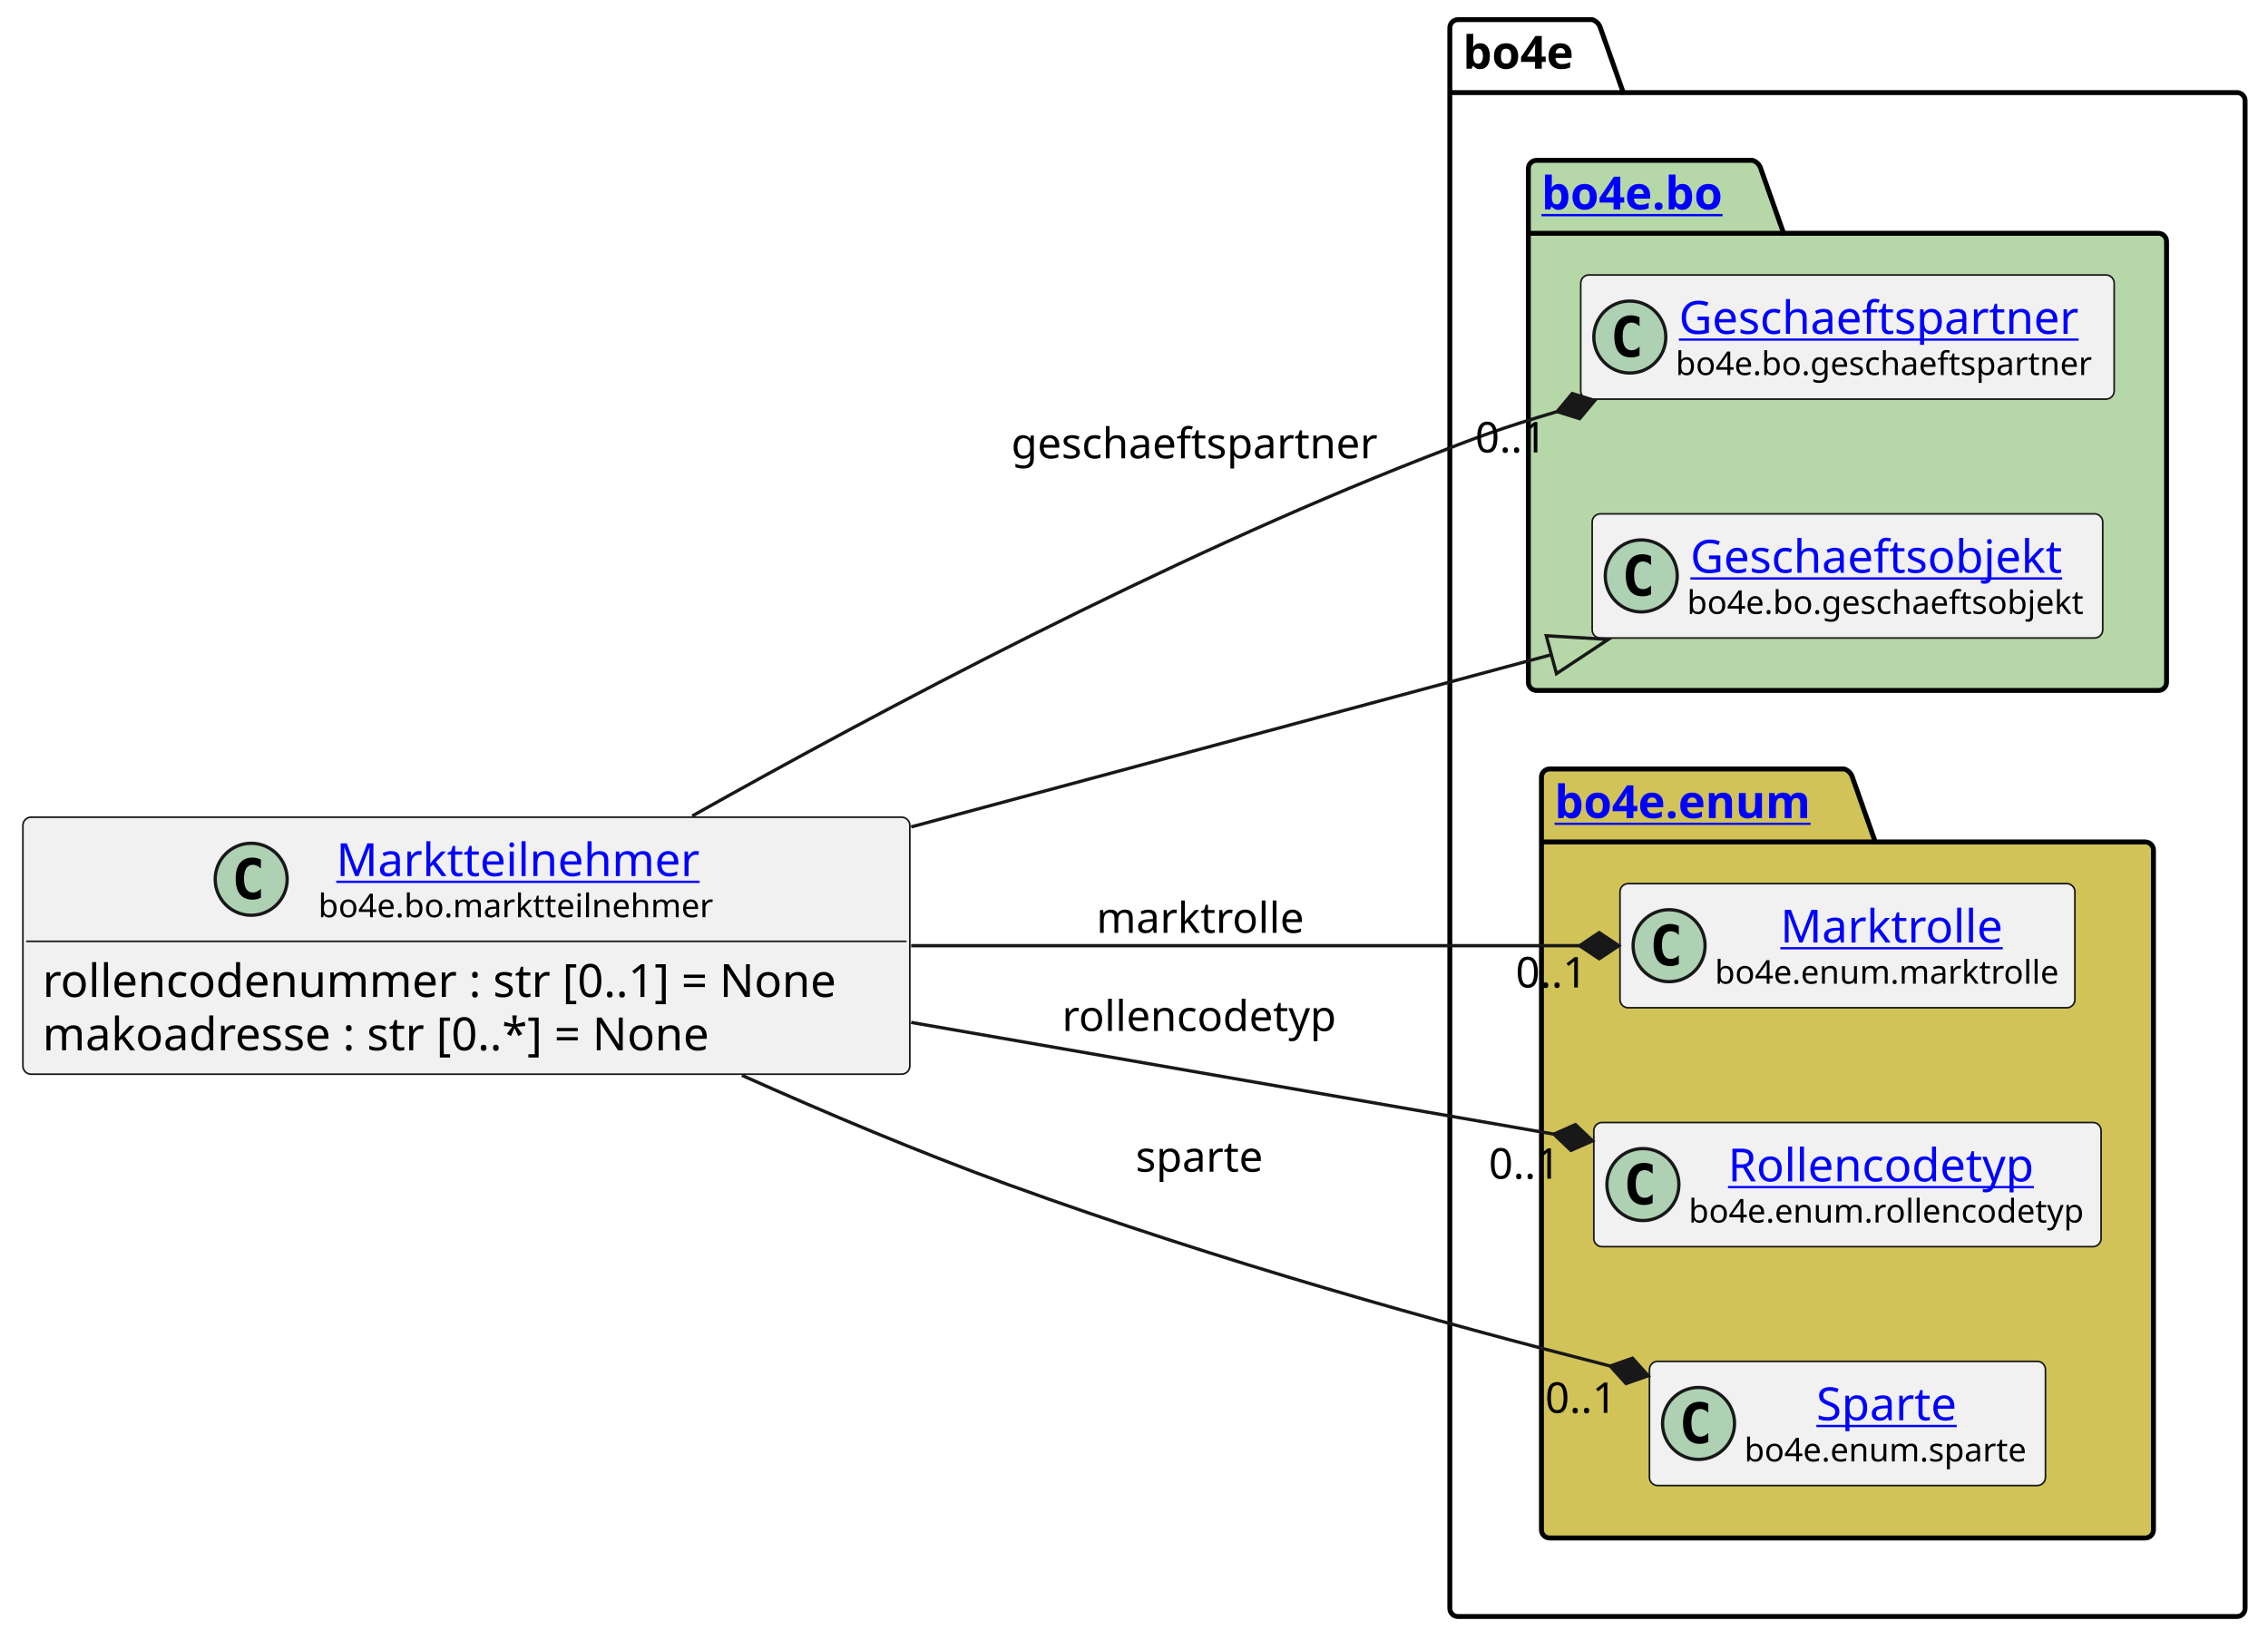
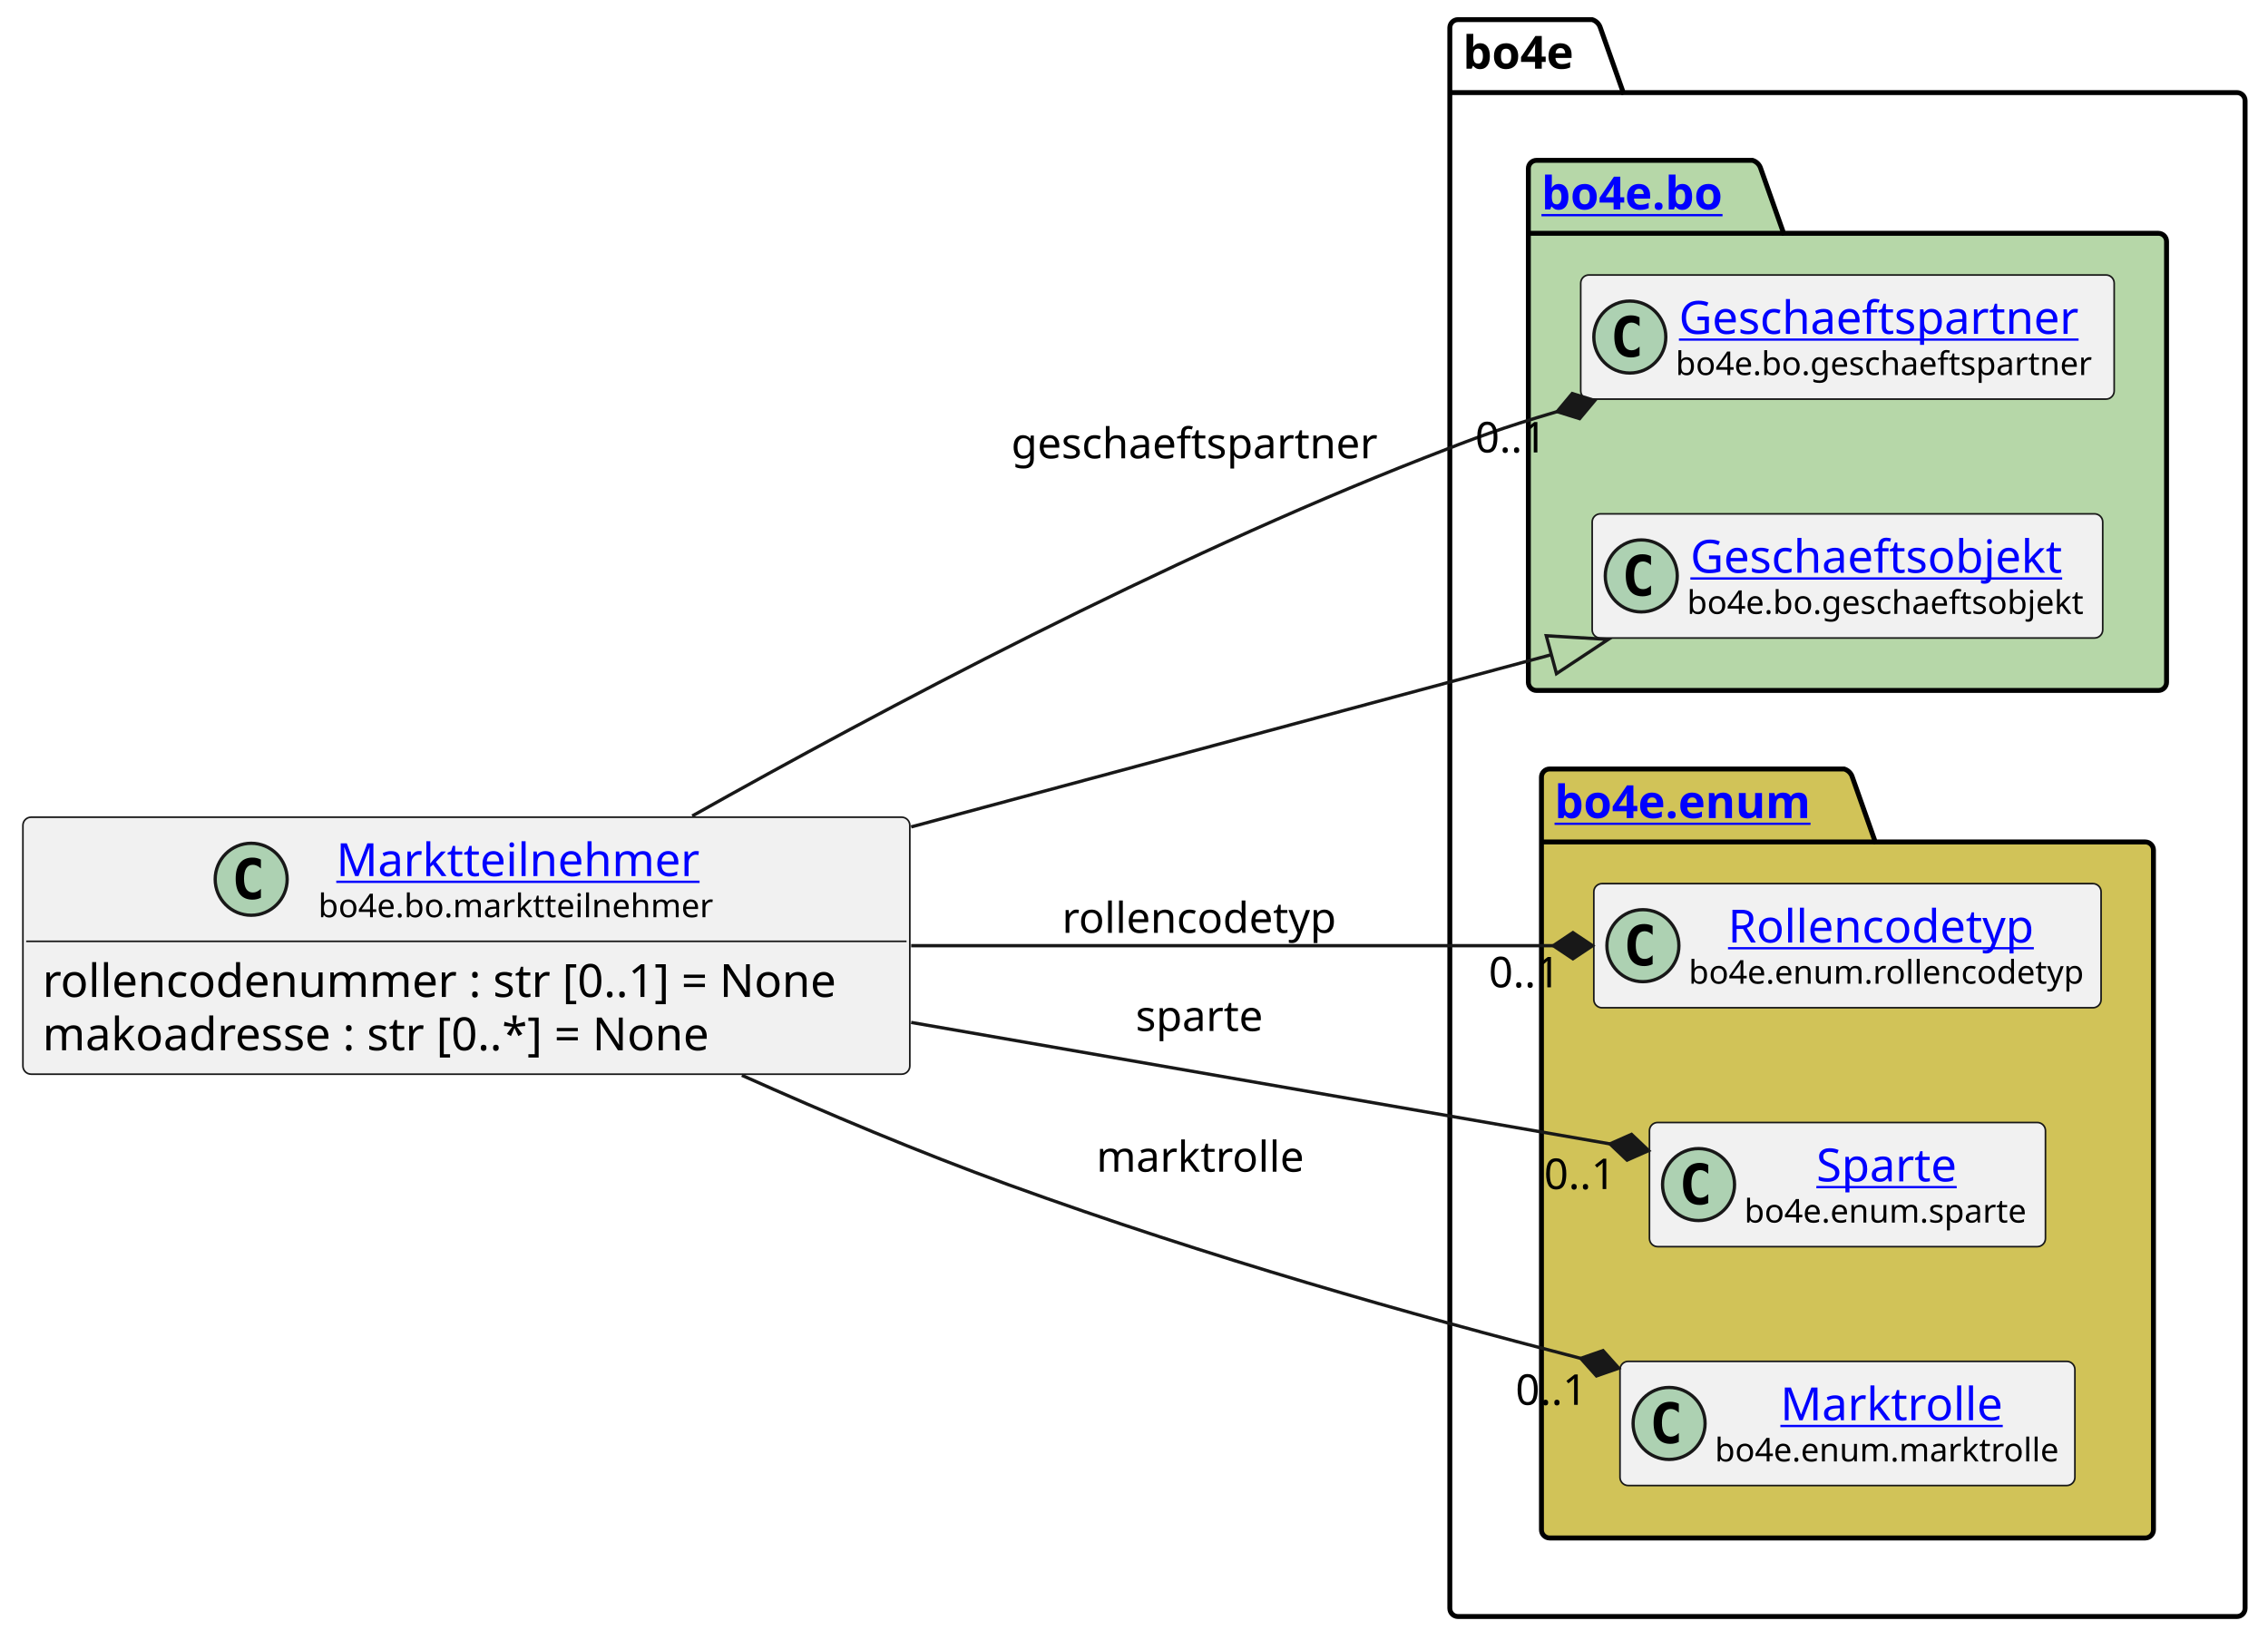
<svg xmlns="http://www.w3.org/2000/svg" xmlns:xlink="http://www.w3.org/1999/xlink" contentStyleType="text/css" height="501px" preserveAspectRatio="none" style="width:693px;height:501px;background:#FFFFFF;" version="1.1" viewBox="0 0 693 501" width="693px" zoomAndPan="magnify">
  <defs />
  <g>
    <g id="cluster_bo4e">
      <path d="M445.5,6 L486.5,6 A3.75,3.75 0 0 1 489,8.5 L496,28.297 L683.5,28.297 A2.5,2.5 0 0 1 686,30.797 L686,491.5 A2.5,2.5 0 0 1 683.5,494 L445.5,494 A2.5,2.5 0 0 1 443,491.5 L443,8.5 A2.5,2.5 0 0 1 445.5,6 " fill="none" style="stroke:#000000;stroke-width:1.5;" />
      <line style="stroke:#000000;stroke-width:1.5;" x1="443" x2="496" y1="28.297" y2="28.297" />
      <text fill="#000000" font-family="sans-serif" font-size="14" font-weight="bold" lengthAdjust="spacing" textLength="40" x="447" y="20.995">bo4e</text>
    </g>
    <g id="cluster_bo">
      <path d="M469.5,49 L535.5,49 A3.75,3.75 0 0 1 538,51.5 L545,71.297 L659.5,71.297 A2.5,2.5 0 0 1 662,73.797 L662,208.5 A2.5,2.5 0 0 1 659.5,211 L469.5,211 A2.5,2.5 0 0 1 467,208.5 L467,51.5 A2.5,2.5 0 0 1 469.5,49 " fill="#B6D7A8" style="stroke:#000000;stroke-width:1.5;" />
      <line style="stroke:#000000;stroke-width:1.5;" x1="467" x2="545" y1="71.297" y2="71.297" />
      <a href="https://bo4e.github.io/BO4E-python/latest/api/bo4e.bo.html" target="_top" title="https://bo4e.github.io/BO4E-python/latest/api/bo4e.bo.html" xlink:actuate="onRequest" xlink:href="https://bo4e.github.io/BO4E-python/latest/api/bo4e.bo.html" xlink:show="new" xlink:title="https://bo4e.github.io/BO4E-python/latest/api/bo4e.bo.html" xlink:type="simple">
        <text fill="#0000FF" font-family="sans-serif" font-size="14" font-weight="bold" lengthAdjust="spacing" text-decoration="underline" textLength="65" x="471" y="63.995">bo4e.bo</text>
      </a>
    </g>
    <g id="cluster_enum">
      <path d="M473.5,235 L563.5,235 A3.75,3.75 0 0 1 566,237.5 L573,257.297 L655.5,257.297 A2.5,2.5 0 0 1 658,259.797 L658,467.5 A2.5,2.5 0 0 1 655.5,470 L473.5,470 A2.5,2.5 0 0 1 471,467.5 L471,237.5 A2.5,2.5 0 0 1 473.5,235 " fill="#D1C358" style="stroke:#000000;stroke-width:1.5;" />
      <line style="stroke:#000000;stroke-width:1.5;" x1="471" x2="573" y1="257.297" y2="257.297" />
      <a href="https://bo4e.github.io/BO4E-python/latest/api/bo4e.enum.html" target="_top" title="https://bo4e.github.io/BO4E-python/latest/api/bo4e.enum.html" xlink:actuate="onRequest" xlink:href="https://bo4e.github.io/BO4E-python/latest/api/bo4e.enum.html" xlink:show="new" xlink:title="https://bo4e.github.io/BO4E-python/latest/api/bo4e.enum.html" xlink:type="simple">
        <text fill="#0000FF" font-family="sans-serif" font-size="14" font-weight="bold" lengthAdjust="spacing" text-decoration="underline" textLength="89" x="475" y="249.995">bo4e.enum</text>
      </a>
    </g>
    <g id="elem_Geschaeftspartner">
      <rect codeLine="9" fill="#F1F1F1" height="37.938" id="Geschaeftspartner" rx="2.5" ry="2.5" style="stroke:#181818;stroke-width:0.5;" width="163" x="483" y="84.03" />
      <ellipse cx="498" cy="102.999" fill="#ADD1B2" rx="11" ry="11" style="stroke:#181818;stroke-width:1.0;" />
      <path d="M500.969,108.639 Q500.391,108.936 499.75,109.077 Q499.109,109.233 498.406,109.233 Q495.906,109.233 494.578,107.593 Q493.266,105.936 493.266,102.811 Q493.266,99.686 494.578,98.03 Q495.906,96.374 498.406,96.374 Q499.109,96.374 499.75,96.53 Q500.406,96.686 500.969,96.983 L500.969,99.702 Q500.344,99.124 499.75,98.858 Q499.156,98.577 498.531,98.577 Q497.188,98.577 496.5,99.655 Q495.812,100.718 495.812,102.811 Q495.812,104.905 496.5,105.983 Q497.188,107.046 498.531,107.046 Q499.156,107.046 499.75,106.78 Q500.344,106.499 500.969,105.921 L500.969,108.639 Z " fill="#000000" />
      <a href="https://bo4e.github.io/BO4E-python/latest/api/bo4e.bo.html#bo4e.bo.geschaeftspartner.Geschaeftspartner" target="_top" title="https://bo4e.github.io/BO4E-python/latest/api/bo4e.bo.html#bo4e.bo.geschaeftspartner.Geschaeftspartner" xlink:actuate="onRequest" xlink:href="https://bo4e.github.io/BO4E-python/latest/api/bo4e.bo.html#bo4e.bo.geschaeftspartner.Geschaeftspartner" xlink:show="new" xlink:title="https://bo4e.github.io/BO4E-python/latest/api/bo4e.bo.html#bo4e.bo.geschaeftspartner.Geschaeftspartner" xlink:type="simple">
        <text fill="#0000FF" font-family="sans-serif" font-size="14" lengthAdjust="spacing" text-decoration="underline" textLength="129" x="513" y="102.025">Geschaeftspartner</text>
      </a>
      <text fill="#000000" font-family="sans-serif" font-size="10" lengthAdjust="spacing" textLength="131" x="512" y="114.609">bo4e.bo.geschaeftspartner</text>
    </g>
    <g id="elem_Geschaeftsobjekt">
      <rect codeLine="10" fill="#F1F1F1" height="37.938" id="Geschaeftsobjekt" rx="2.5" ry="2.5" style="stroke:#181818;stroke-width:0.5;" width="156" x="486.5" y="157.03" />
      <ellipse cx="501.5" cy="175.999" fill="#ADD1B2" rx="11" ry="11" style="stroke:#181818;stroke-width:1.0;" />
      <path d="M504.469,181.639 Q503.891,181.936 503.25,182.077 Q502.609,182.233 501.906,182.233 Q499.406,182.233 498.078,180.593 Q496.766,178.936 496.766,175.811 Q496.766,172.686 498.078,171.03 Q499.406,169.374 501.906,169.374 Q502.609,169.374 503.25,169.53 Q503.906,169.686 504.469,169.983 L504.469,172.702 Q503.844,172.124 503.25,171.858 Q502.656,171.577 502.031,171.577 Q500.688,171.577 500,172.655 Q499.312,173.718 499.312,175.811 Q499.312,177.905 500,178.983 Q500.688,180.046 502.031,180.046 Q502.656,180.046 503.25,179.78 Q503.844,179.499 504.469,178.921 L504.469,181.639 Z " fill="#000000" />
      <a href="https://bo4e.github.io/BO4E-python/latest/api/bo4e.bo.html#bo4e.bo.geschaeftsobjekt.Geschaeftsobjekt" target="_top" title="https://bo4e.github.io/BO4E-python/latest/api/bo4e.bo.html#bo4e.bo.geschaeftsobjekt.Geschaeftsobjekt" xlink:actuate="onRequest" xlink:href="https://bo4e.github.io/BO4E-python/latest/api/bo4e.bo.html#bo4e.bo.geschaeftsobjekt.Geschaeftsobjekt" xlink:show="new" xlink:title="https://bo4e.github.io/BO4E-python/latest/api/bo4e.bo.html#bo4e.bo.geschaeftsobjekt.Geschaeftsobjekt" xlink:type="simple">
        <text fill="#0000FF" font-family="sans-serif" font-size="14" lengthAdjust="spacing" text-decoration="underline" textLength="122" x="516.5" y="175.025">Geschaeftsobjekt</text>
      </a>
      <text fill="#000000" font-family="sans-serif" font-size="10" lengthAdjust="spacing" textLength="124" x="515.5" y="187.609">bo4e.bo.geschaeftsobjekt</text>
    </g>
-     <g id="elem_Marktrolle">
-       <rect codeLine="13" fill="#F1F1F1" height="37.938" id="Marktrolle" rx="2.5" ry="2.5" style="stroke:#181818;stroke-width:0.5;" width="139" x="495" y="270.03" />
-       <ellipse cx="510" cy="288.999" fill="#ADD1B2" rx="11" ry="11" style="stroke:#181818;stroke-width:1.0;" />
-       <path d="M512.969,294.639 Q512.391,294.936 511.75,295.077 Q511.109,295.233 510.406,295.233 Q507.906,295.233 506.578,293.592 Q505.266,291.936 505.266,288.811 Q505.266,285.686 506.578,284.03 Q507.906,282.374 510.406,282.374 Q511.109,282.374 511.75,282.53 Q512.406,282.686 512.969,282.983 L512.969,285.702 Q512.344,285.124 511.75,284.858 Q511.156,284.577 510.531,284.577 Q509.188,284.577 508.5,285.655 Q507.812,286.717 507.812,288.811 Q507.812,290.905 508.5,291.983 Q509.188,293.046 510.531,293.046 Q511.156,293.046 511.75,292.78 Q512.344,292.499 512.969,291.921 L512.969,294.639 Z " fill="#000000" />
-       <a href="https://bo4e.github.io/BO4E-python/latest/api/bo4e.enum.html#bo4e.enum.marktrolle.Marktrolle" target="_top" title="https://bo4e.github.io/BO4E-python/latest/api/bo4e.enum.html#bo4e.enum.marktrolle.Marktrolle" xlink:actuate="onRequest" xlink:href="https://bo4e.github.io/BO4E-python/latest/api/bo4e.enum.html#bo4e.enum.marktrolle.Marktrolle" xlink:show="new" xlink:title="https://bo4e.github.io/BO4E-python/latest/api/bo4e.enum.html#bo4e.enum.marktrolle.Marktrolle" xlink:type="simple">
-         <text fill="#0000FF" font-family="sans-serif" font-size="14" lengthAdjust="spacing" text-decoration="underline" textLength="67" x="544" y="288.025">Marktrolle</text>
+     <g id="elem_Rollencodetyp">
+       <rect codeLine="13" fill="#F1F1F1" height="37.938" id="Rollencodetyp" rx="2.5" ry="2.5" style="stroke:#181818;stroke-width:0.5;" width="155" x="487" y="270.03" />
+       <ellipse cx="502" cy="288.999" fill="#ADD1B2" rx="11" ry="11" style="stroke:#181818;stroke-width:1.0;" />
+       <path d="M504.969,294.639 Q504.391,294.936 503.75,295.077 Q503.109,295.233 502.406,295.233 Q499.906,295.233 498.578,293.592 Q497.266,291.936 497.266,288.811 Q497.266,285.686 498.578,284.03 Q499.906,282.374 502.406,282.374 Q503.109,282.374 503.75,282.53 Q504.406,282.686 504.969,282.983 L504.969,285.702 Q504.344,285.124 503.75,284.858 Q503.156,284.577 502.531,284.577 Q501.188,284.577 500.5,285.655 Q499.812,286.717 499.812,288.811 Q499.812,290.905 500.5,291.983 Q501.188,293.046 502.531,293.046 Q503.156,293.046 503.75,292.78 Q504.344,292.499 504.969,291.921 L504.969,294.639 Z " fill="#000000" />
+       <a href="https://bo4e.github.io/BO4E-python/latest/api/bo4e.enum.html#bo4e.enum.rollencodetyp.Rollencodetyp" target="_top" title="https://bo4e.github.io/BO4E-python/latest/api/bo4e.enum.html#bo4e.enum.rollencodetyp.Rollencodetyp" xlink:actuate="onRequest" xlink:href="https://bo4e.github.io/BO4E-python/latest/api/bo4e.enum.html#bo4e.enum.rollencodetyp.Rollencodetyp" xlink:show="new" xlink:title="https://bo4e.github.io/BO4E-python/latest/api/bo4e.enum.html#bo4e.enum.rollencodetyp.Rollencodetyp" xlink:type="simple">
+         <text fill="#0000FF" font-family="sans-serif" font-size="14" lengthAdjust="spacing" text-decoration="underline" textLength="99" x="528" y="288.025">Rollencodetyp</text>
      </a>
-       <text fill="#000000" font-family="sans-serif" font-size="10" lengthAdjust="spacing" textLength="107" x="524" y="300.609">bo4e.enum.marktrolle</text>
-     </g>
-     <g id="elem_Rollencodetyp">
-       <rect codeLine="14" fill="#F1F1F1" height="37.938" id="Rollencodetyp" rx="2.5" ry="2.5" style="stroke:#181818;stroke-width:0.5;" width="155" x="487" y="343.03" />
-       <ellipse cx="502" cy="361.999" fill="#ADD1B2" rx="11" ry="11" style="stroke:#181818;stroke-width:1.0;" />
-       <path d="M504.969,367.639 Q504.391,367.936 503.75,368.077 Q503.109,368.233 502.406,368.233 Q499.906,368.233 498.578,366.592 Q497.266,364.936 497.266,361.811 Q497.266,358.686 498.578,357.03 Q499.906,355.374 502.406,355.374 Q503.109,355.374 503.75,355.53 Q504.406,355.686 504.969,355.983 L504.969,358.702 Q504.344,358.124 503.75,357.858 Q503.156,357.577 502.531,357.577 Q501.188,357.577 500.5,358.655 Q499.812,359.717 499.812,361.811 Q499.812,363.905 500.5,364.983 Q501.188,366.046 502.531,366.046 Q503.156,366.046 503.75,365.78 Q504.344,365.499 504.969,364.921 L504.969,367.639 Z " fill="#000000" />
-       <a href="https://bo4e.github.io/BO4E-python/latest/api/bo4e.enum.html#bo4e.enum.rollencodetyp.Rollencodetyp" target="_top" title="https://bo4e.github.io/BO4E-python/latest/api/bo4e.enum.html#bo4e.enum.rollencodetyp.Rollencodetyp" xlink:actuate="onRequest" xlink:href="https://bo4e.github.io/BO4E-python/latest/api/bo4e.enum.html#bo4e.enum.rollencodetyp.Rollencodetyp" xlink:show="new" xlink:title="https://bo4e.github.io/BO4E-python/latest/api/bo4e.enum.html#bo4e.enum.rollencodetyp.Rollencodetyp" xlink:type="simple">
-         <text fill="#0000FF" font-family="sans-serif" font-size="14" lengthAdjust="spacing" text-decoration="underline" textLength="99" x="528" y="361.025">Rollencodetyp</text>
-       </a>
-       <text fill="#000000" font-family="sans-serif" font-size="10" lengthAdjust="spacing" textLength="123" x="516" y="373.609">bo4e.enum.rollencodetyp</text>
+       <text fill="#000000" font-family="sans-serif" font-size="10" lengthAdjust="spacing" textLength="123" x="516" y="300.609">bo4e.enum.rollencodetyp</text>
    </g>
    <g id="elem_Sparte">
-       <rect codeLine="15" fill="#F1F1F1" height="37.938" id="Sparte" rx="2.5" ry="2.5" style="stroke:#181818;stroke-width:0.5;" width="121" x="504" y="416.03" />
-       <ellipse cx="519" cy="434.999" fill="#ADD1B2" rx="11" ry="11" style="stroke:#181818;stroke-width:1.0;" />
-       <path d="M521.969,440.639 Q521.391,440.936 520.75,441.077 Q520.109,441.233 519.406,441.233 Q516.906,441.233 515.578,439.592 Q514.266,437.936 514.266,434.811 Q514.266,431.686 515.578,430.03 Q516.906,428.374 519.406,428.374 Q520.109,428.374 520.75,428.53 Q521.406,428.686 521.969,428.983 L521.969,431.702 Q521.344,431.124 520.75,430.858 Q520.156,430.577 519.531,430.577 Q518.188,430.577 517.5,431.655 Q516.812,432.717 516.812,434.811 Q516.812,436.905 517.5,437.983 Q518.188,439.046 519.531,439.046 Q520.156,439.046 520.75,438.78 Q521.344,438.499 521.969,437.921 L521.969,440.639 Z " fill="#000000" />
+       <rect codeLine="14" fill="#F1F1F1" height="37.938" id="Sparte" rx="2.5" ry="2.5" style="stroke:#181818;stroke-width:0.5;" width="121" x="504" y="343.03" />
+       <ellipse cx="519" cy="361.999" fill="#ADD1B2" rx="11" ry="11" style="stroke:#181818;stroke-width:1.0;" />
+       <path d="M521.969,367.639 Q521.391,367.936 520.75,368.077 Q520.109,368.233 519.406,368.233 Q516.906,368.233 515.578,366.592 Q514.266,364.936 514.266,361.811 Q514.266,358.686 515.578,357.03 Q516.906,355.374 519.406,355.374 Q520.109,355.374 520.75,355.53 Q521.406,355.686 521.969,355.983 L521.969,358.702 Q521.344,358.124 520.75,357.858 Q520.156,357.577 519.531,357.577 Q518.188,357.577 517.5,358.655 Q516.812,359.717 516.812,361.811 Q516.812,363.905 517.5,364.983 Q518.188,366.046 519.531,366.046 Q520.156,366.046 520.75,365.78 Q521.344,365.499 521.969,364.921 L521.969,367.639 Z " fill="#000000" />
      <a href="https://bo4e.github.io/BO4E-python/latest/api/bo4e.enum.html#bo4e.enum.sparte.Sparte" target="_top" title="https://bo4e.github.io/BO4E-python/latest/api/bo4e.enum.html#bo4e.enum.sparte.Sparte" xlink:actuate="onRequest" xlink:href="https://bo4e.github.io/BO4E-python/latest/api/bo4e.enum.html#bo4e.enum.sparte.Sparte" xlink:show="new" xlink:title="https://bo4e.github.io/BO4E-python/latest/api/bo4e.enum.html#bo4e.enum.sparte.Sparte" xlink:type="simple">
-         <text fill="#0000FF" font-family="sans-serif" font-size="14" lengthAdjust="spacing" text-decoration="underline" textLength="45" x="555" y="434.025">Sparte</text>
+         <text fill="#0000FF" font-family="sans-serif" font-size="14" lengthAdjust="spacing" text-decoration="underline" textLength="45" x="555" y="361.025">Sparte</text>
      </a>
-       <text fill="#000000" font-family="sans-serif" font-size="10" lengthAdjust="spacing" textLength="89" x="533" y="446.609">bo4e.enum.sparte</text>
+       <text fill="#000000" font-family="sans-serif" font-size="10" lengthAdjust="spacing" textLength="89" x="533" y="373.609">bo4e.enum.sparte</text>
+     </g>
+     <g id="elem_Marktrolle">
+       <rect codeLine="15" fill="#F1F1F1" height="37.938" id="Marktrolle" rx="2.5" ry="2.5" style="stroke:#181818;stroke-width:0.5;" width="139" x="495" y="416.03" />
+       <ellipse cx="510" cy="434.999" fill="#ADD1B2" rx="11" ry="11" style="stroke:#181818;stroke-width:1.0;" />
+       <path d="M512.969,440.639 Q512.391,440.936 511.75,441.077 Q511.109,441.233 510.406,441.233 Q507.906,441.233 506.578,439.592 Q505.266,437.936 505.266,434.811 Q505.266,431.686 506.578,430.03 Q507.906,428.374 510.406,428.374 Q511.109,428.374 511.75,428.53 Q512.406,428.686 512.969,428.983 L512.969,431.702 Q512.344,431.124 511.75,430.858 Q511.156,430.577 510.531,430.577 Q509.188,430.577 508.5,431.655 Q507.812,432.717 507.812,434.811 Q507.812,436.905 508.5,437.983 Q509.188,439.046 510.531,439.046 Q511.156,439.046 511.75,438.78 Q512.344,438.499 512.969,437.921 L512.969,440.639 Z " fill="#000000" />
+       <a href="https://bo4e.github.io/BO4E-python/latest/api/bo4e.enum.html#bo4e.enum.marktrolle.Marktrolle" target="_top" title="https://bo4e.github.io/BO4E-python/latest/api/bo4e.enum.html#bo4e.enum.marktrolle.Marktrolle" xlink:actuate="onRequest" xlink:href="https://bo4e.github.io/BO4E-python/latest/api/bo4e.enum.html#bo4e.enum.marktrolle.Marktrolle" xlink:show="new" xlink:title="https://bo4e.github.io/BO4E-python/latest/api/bo4e.enum.html#bo4e.enum.marktrolle.Marktrolle" xlink:type="simple">
+         <text fill="#0000FF" font-family="sans-serif" font-size="14" lengthAdjust="spacing" text-decoration="underline" textLength="67" x="544" y="434.025">Marktrolle</text>
+       </a>
+       <text fill="#000000" font-family="sans-serif" font-size="10" lengthAdjust="spacing" textLength="107" x="524" y="446.609">bo4e.enum.marktrolle</text>
    </g>
    <g id="elem_Marktteilnehmer">
      <rect codeLine="3" fill="#F1F1F1" height="78.531" id="Marktteilnehmer" rx="2.5" ry="2.5" style="stroke:#181818;stroke-width:0.5;" width="271" x="7" y="249.73" />
      <ellipse cx="76.75" cy="268.699" fill="#ADD1B2" rx="11" ry="11" style="stroke:#181818;stroke-width:1.0;" />
      <path d="M79.719,274.339 Q79.141,274.636 78.5,274.777 Q77.859,274.933 77.156,274.933 Q74.656,274.933 73.328,273.293 Q72.016,271.636 72.016,268.511 Q72.016,265.386 73.328,263.73 Q74.656,262.074 77.156,262.074 Q77.859,262.074 78.5,262.23 Q79.156,262.386 79.719,262.683 L79.719,265.402 Q79.094,264.824 78.5,264.558 Q77.906,264.277 77.281,264.277 Q75.938,264.277 75.25,265.355 Q74.562,266.418 74.562,268.511 Q74.562,270.605 75.25,271.683 Q75.938,272.746 77.281,272.746 Q77.906,272.746 78.5,272.48 Q79.094,272.199 79.719,271.621 L79.719,274.339 Z " fill="#000000" />
      <a href="https://bo4e.github.io/BO4E-python/latest/api/bo4e.bo.html#bo4e.bo.marktteilnehmer.Marktteilnehmer" target="_top" title="https://bo4e.github.io/BO4E-python/latest/api/bo4e.bo.html#bo4e.bo.marktteilnehmer.Marktteilnehmer" xlink:actuate="onRequest" xlink:href="https://bo4e.github.io/BO4E-python/latest/api/bo4e.bo.html#bo4e.bo.marktteilnehmer.Marktteilnehmer" xlink:show="new" xlink:title="https://bo4e.github.io/BO4E-python/latest/api/bo4e.bo.html#bo4e.bo.marktteilnehmer.Marktteilnehmer" xlink:type="simple">
        <text fill="#0000FF" font-family="sans-serif" font-size="14" lengthAdjust="spacing" text-decoration="underline" textLength="112" x="102.75" y="267.725">Marktteilnehmer</text>
      </a>
      <text fill="#000000" font-family="sans-serif" font-size="10" lengthAdjust="spacing" textLength="123" x="97.25" y="280.309">bo4e.bo.marktteilnehmer</text>
      <line style="stroke:#181818;stroke-width:0.5;" x1="8" x2="277" y1="287.668" y2="287.668" />
      <text fill="#000000" font-family="sans-serif" font-size="14" lengthAdjust="spacing" textLength="259" x="13" y="304.663">rollencodenummer : str [0..1] = None</text>
      <text fill="#000000" font-family="sans-serif" font-size="14" lengthAdjust="spacing" textLength="220" x="13" y="320.959">makoadresse : str [0..*] = None</text>
    </g>
    <g id="link_Marktteilnehmer_Geschaeftsobjekt">
      <path codeLine="18" d="M278.41,252.7 C349.18,233.66 415.658,215.775 474.028,200.075 " fill="none" id="Marktteilnehmer-to-Geschaeftsobjekt" style="stroke:#181818;stroke-width:1.0;" />
      <polygon fill="none" points="491.41,195.4,472.469,194.281,475.586,205.869,491.41,195.4" style="stroke:#181818;stroke-width:1.0;" />
    </g>
    <g id="link_Marktteilnehmer_Marktrolle">
-       <path codeLine="19" d="M278.41,289 C350.49,289 424.17,289 482.65,289 " fill="none" id="Marktteilnehmer-to-Marktrolle" style="stroke:#181818;stroke-width:1.0;" />
-       <polygon fill="#181818" points="494.65,289,488.65,285,482.65,289,488.65,293,494.65,289" style="stroke:#181818;stroke-width:1.0;" />
-       <text fill="#000000" font-family="sans-serif" font-size="13" lengthAdjust="spacing" textLength="65" x="335" y="285.067">marktrolle</text>
-       <text fill="#000000" font-family="sans-serif" font-size="13" lengthAdjust="spacing" textLength="24" x="463.104" y="301.764">0..1</text>
+       <path codeLine="19" d="M226.69,328.61 C252.45,340.15 281.12,352.25 308,362 C370.12,384.53 431.101,401.71 483.001,415.11 " fill="none" id="Marktteilnehmer-to-Marktrolle" style="stroke:#181818;stroke-width:1.0;" />
+       <polygon fill="#181818" points="494.62,418.11,489.81,412.737,483.001,415.11,487.81,420.483,494.62,418.11" style="stroke:#181818;stroke-width:1.0;" />
+       <text fill="#000000" font-family="sans-serif" font-size="13" lengthAdjust="spacing" textLength="65" x="335" y="358.067">marktrolle</text>
+       <text fill="#000000" font-family="sans-serif" font-size="13" lengthAdjust="spacing" textLength="24" x="463.072" y="429.317">0..1</text>
    </g>
    <g id="link_Marktteilnehmer_Rollencodetyp">
-       <path codeLine="20" d="M278.41,312.45 C347.26,324.41 416.677,336.485 474.787,346.585 " fill="none" id="Marktteilnehmer-to-Rollencodetyp" style="stroke:#181818;stroke-width:1.0;" />
-       <polygon fill="#181818" points="486.61,348.64,481.384,343.672,474.787,346.585,480.014,351.553,486.61,348.64" style="stroke:#181818;stroke-width:1.0;" />
-       <text fill="#000000" font-family="sans-serif" font-size="13" lengthAdjust="spacing" textLength="86" x="324.5" y="315.067">rollencodetyp</text>
-       <text fill="#000000" font-family="sans-serif" font-size="13" lengthAdjust="spacing" textLength="24" x="454.885" y="360.209">0..1</text>
+       <path codeLine="20" d="M278.41,289 C347.26,289 416.5,289 474.61,289 " fill="none" id="Marktteilnehmer-to-Rollencodetyp" style="stroke:#181818;stroke-width:1.0;" />
+       <polygon fill="#181818" points="486.61,289,480.61,285,474.61,289,480.61,293,486.61,289" style="stroke:#181818;stroke-width:1.0;" />
+       <text fill="#000000" font-family="sans-serif" font-size="13" lengthAdjust="spacing" textLength="86" x="324.5" y="285.067">rollencodetyp</text>
+       <text fill="#000000" font-family="sans-serif" font-size="13" lengthAdjust="spacing" textLength="24" x="454.885" y="301.717">0..1</text>
    </g>
    <g id="link_Marktteilnehmer_Sparte">
-       <path codeLine="21" d="M226.69,328.61 C252.45,340.15 281.12,352.25 308,362 C373.81,385.87 439.752,404.124 492.012,417.454 " fill="none" id="Marktteilnehmer-to-Sparte" style="stroke:#181818;stroke-width:1.0;" />
-       <polygon fill="#181818" points="503.64,420.42,498.815,415.061,492.012,417.454,496.837,422.813,503.64,420.42" style="stroke:#181818;stroke-width:1.0;" />
-       <text fill="#000000" font-family="sans-serif" font-size="13" lengthAdjust="spacing" textLength="41" x="347" y="358.067">sparte</text>
-       <text fill="#000000" font-family="sans-serif" font-size="13" lengthAdjust="spacing" textLength="24" x="472.126" y="431.764">0..1</text>
+       <path codeLine="21" d="M278.41,312.45 C354.33,325.64 433.507,339.404 491.928,349.564 " fill="none" id="Marktteilnehmer-to-Sparte" style="stroke:#181818;stroke-width:1.0;" />
+       <polygon fill="#181818" points="503.75,351.62,498.524,346.651,491.928,349.564,497.153,354.533,503.75,351.62" style="stroke:#181818;stroke-width:1.0;" />
+       <text fill="#000000" font-family="sans-serif" font-size="13" lengthAdjust="spacing" textLength="41" x="347" y="315.067">sparte</text>
+       <text fill="#000000" font-family="sans-serif" font-size="13" lengthAdjust="spacing" textLength="24" x="471.793" y="363.379">0..1</text>
    </g>
    <g id="link_Marktteilnehmer_Geschaeftspartner">
      <path codeLine="22" d="M211.51,249.36 C269.48,216.77 355.76,171.06 435,140 C451.64,133.48 458.39,130.925 475.78,125.795 " fill="none" id="Marktteilnehmer-to-Geschaeftspartner" style="stroke:#181818;stroke-width:1.0;" />
      <polygon fill="#181818" points="487.29,122.4,480.403,120.261,475.78,125.795,482.667,127.934,487.29,122.4" style="stroke:#181818;stroke-width:1.0;" />
      <text fill="#000000" font-family="sans-serif" font-size="13" lengthAdjust="spacing" textLength="117" x="309" y="140.067">geschaeftspartner</text>
      <text fill="#000000" font-family="sans-serif" font-size="13" lengthAdjust="spacing" textLength="24" x="450.745" y="138.259">0..1</text>
    </g>
  </g>
</svg>
